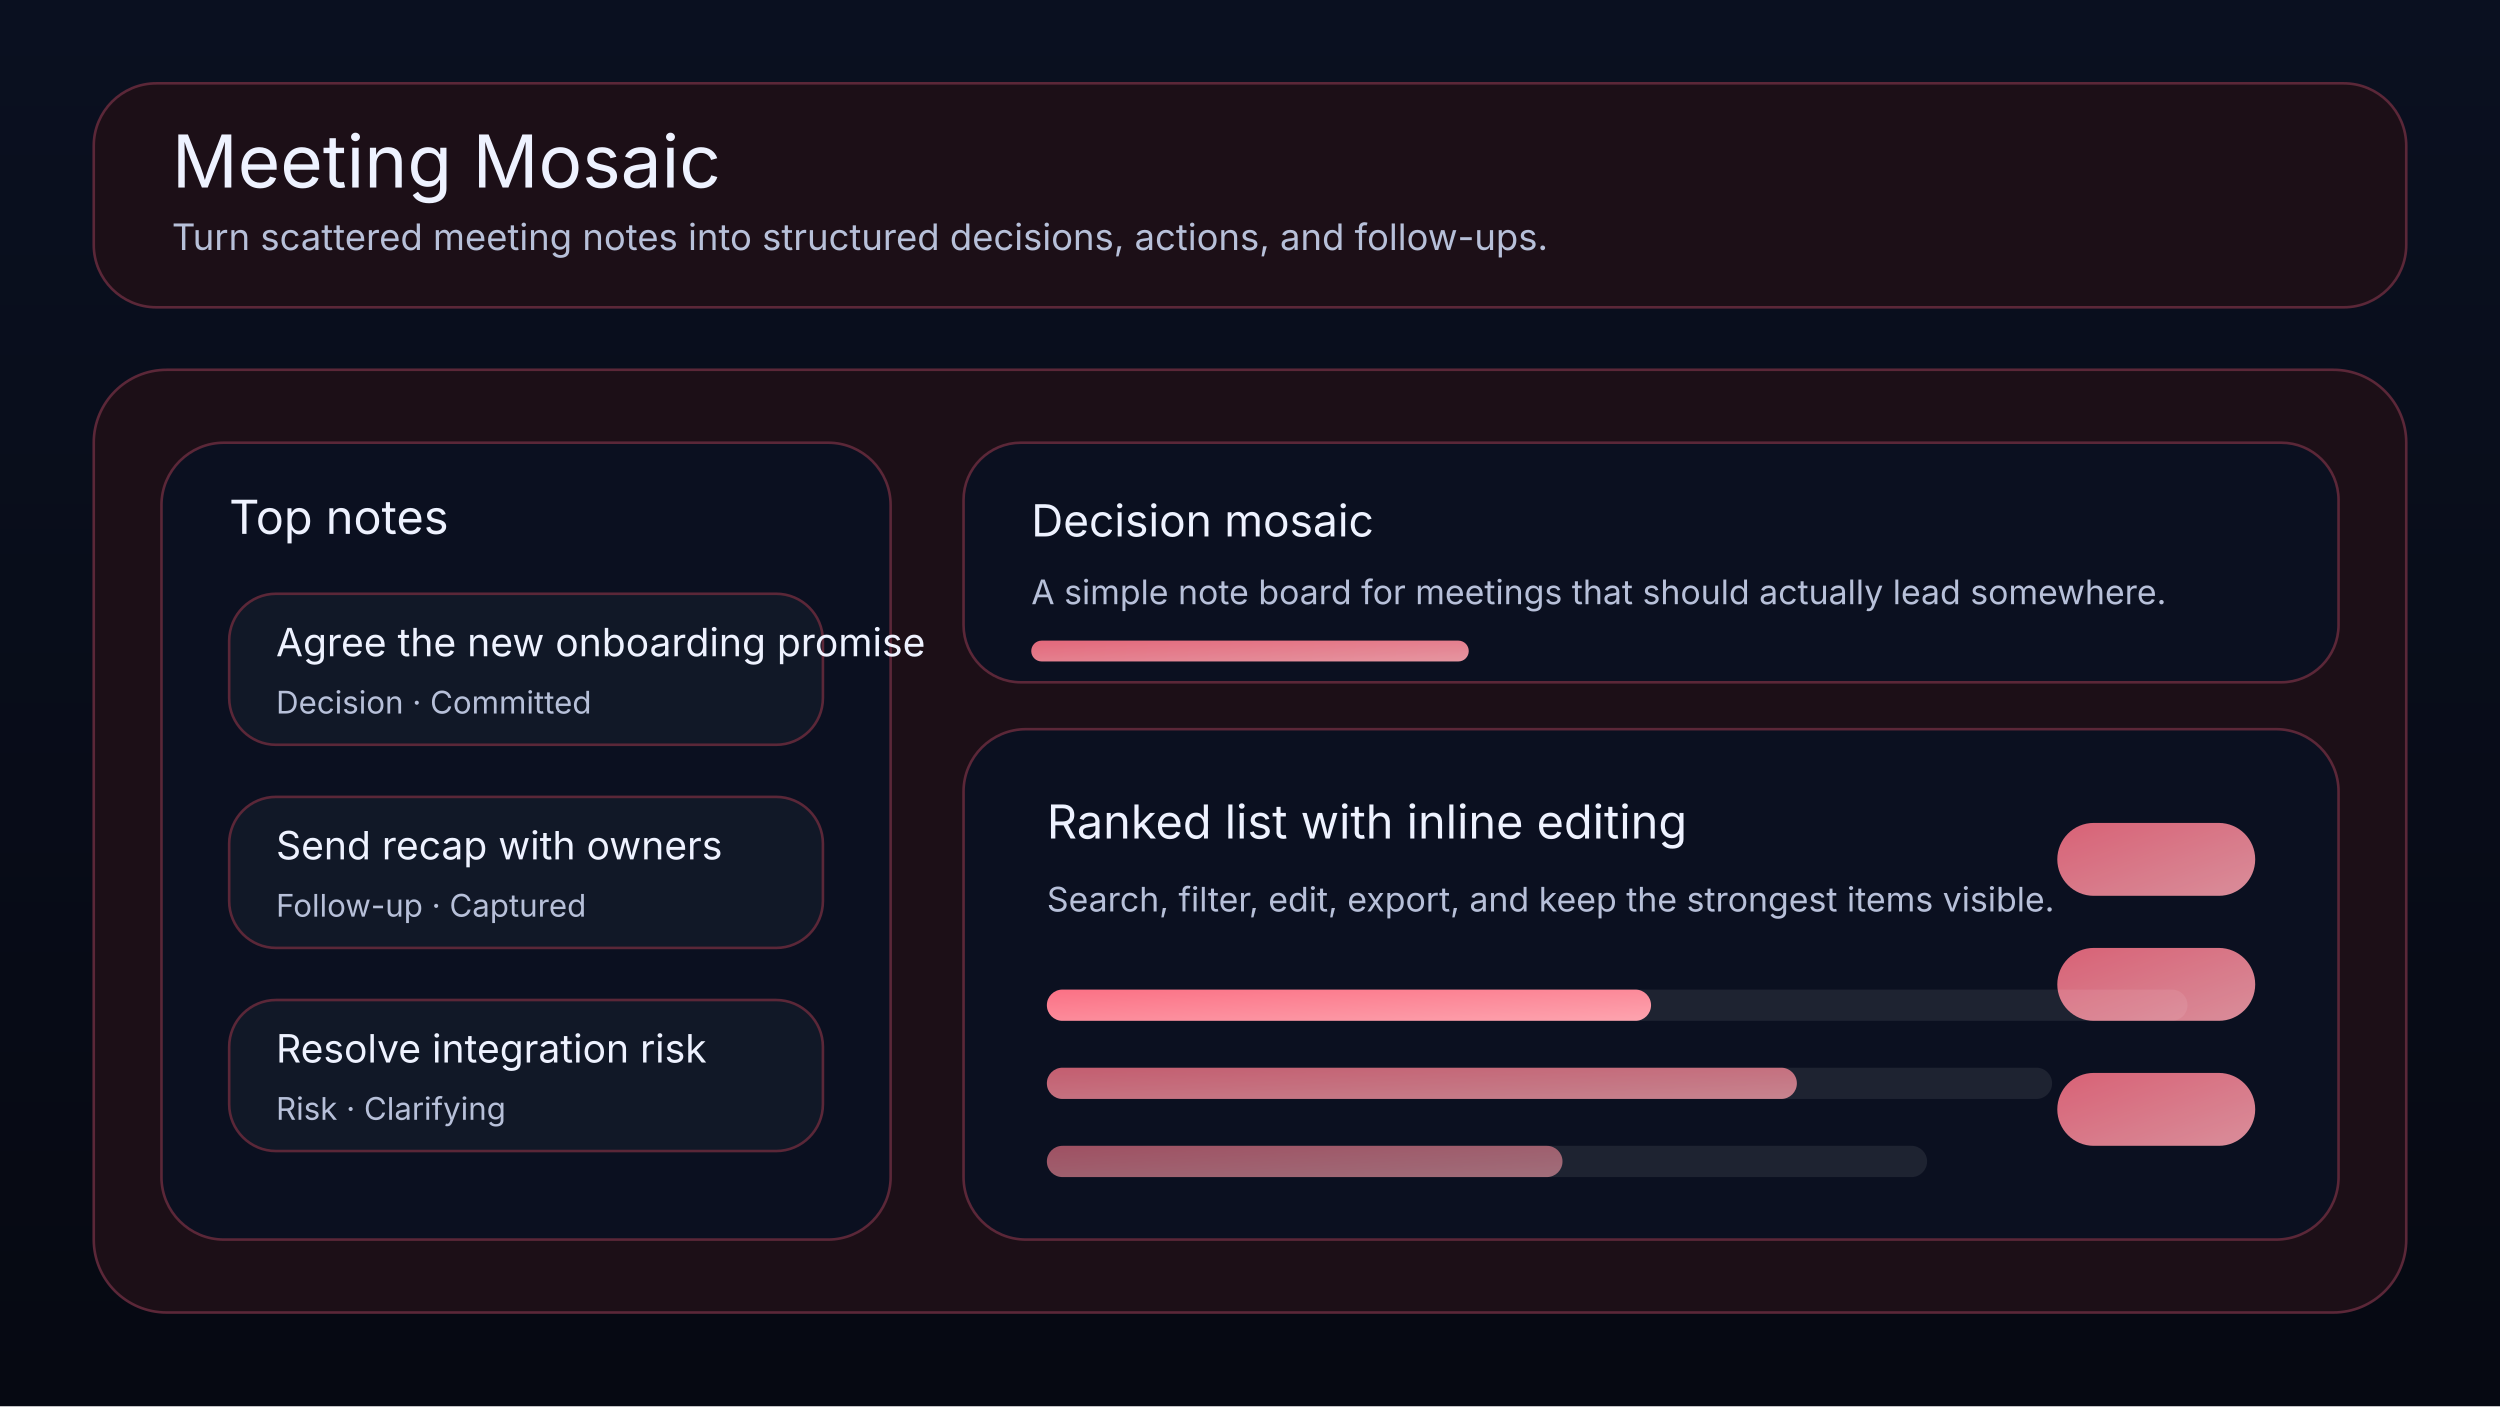
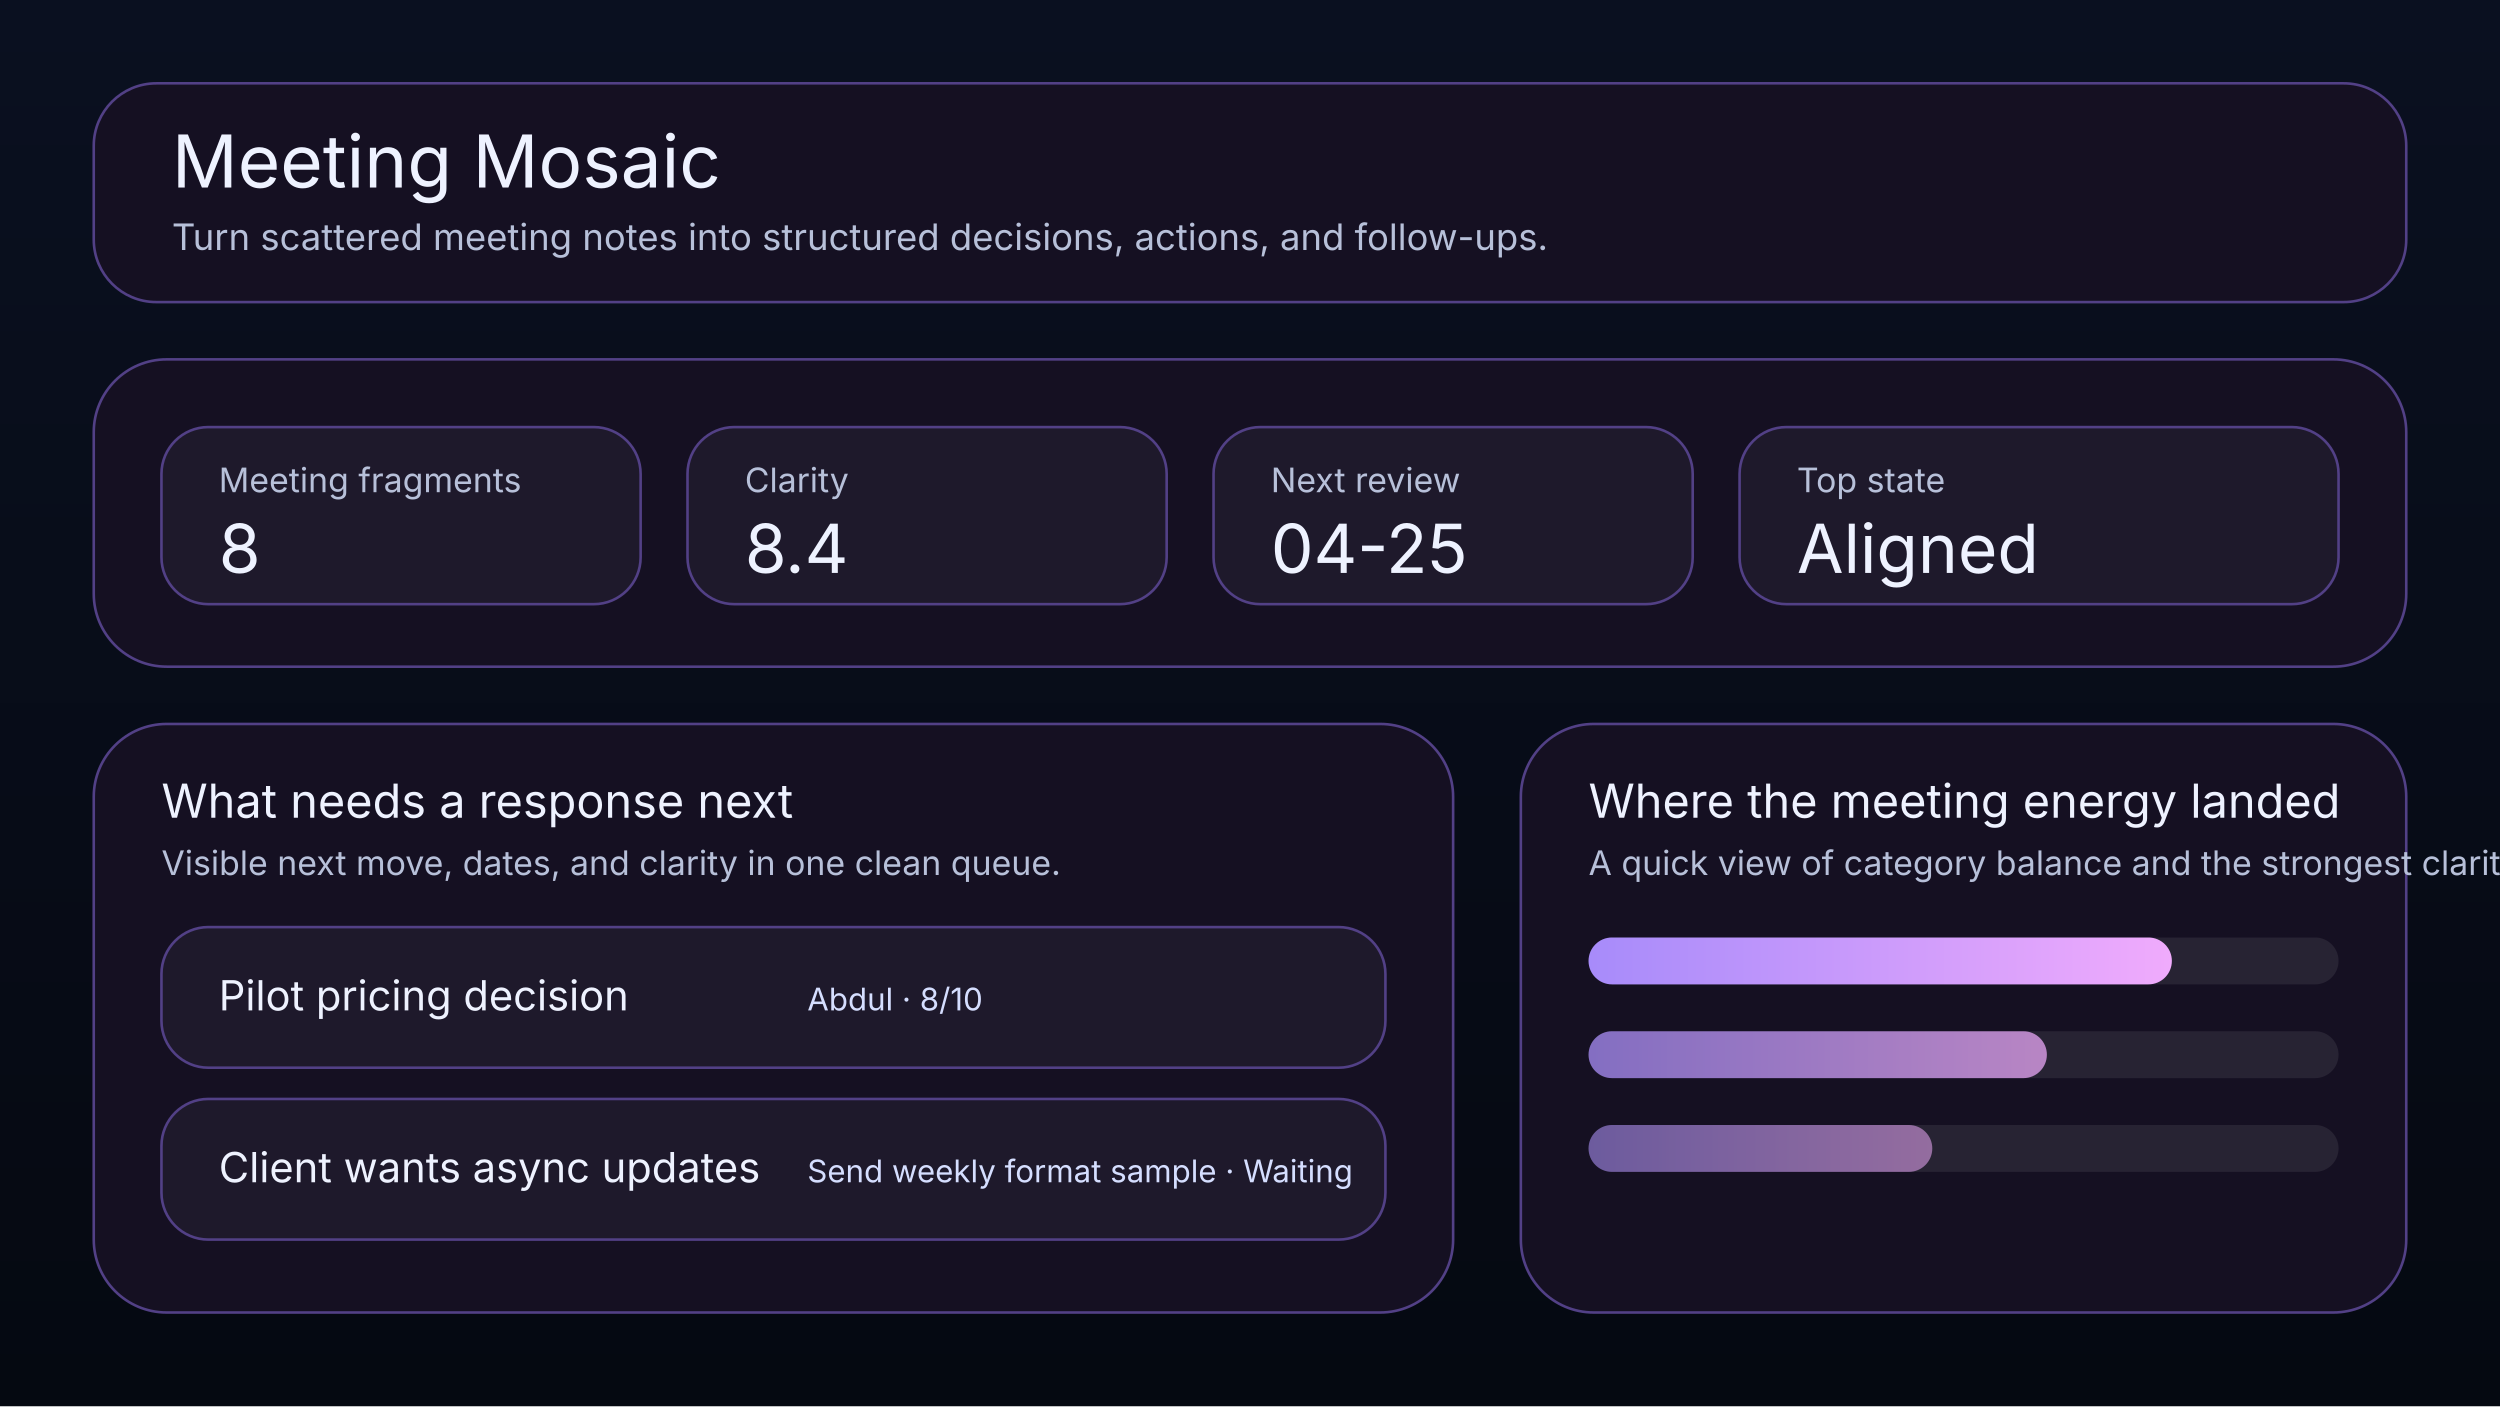
<svg xmlns="http://www.w3.org/2000/svg" viewBox="0 0 960 540" role="img" aria-labelledby="title desc">
  <defs>
    <linearGradient id="bg" x1="0" y1="0" x2="0" y2="1">
      <stop offset="0%" stop-color="#0a1020" />
-       <stop offset="100%" stop-color="#060912" />
+       <stop offset="100%" stop-color="#050911" />
    </linearGradient>
-     <linearGradient id="accent" x1="0" y1="0" x2="1" y2="1">
-       <stop offset="0%" stop-color="#fb7185" />
-       <stop offset="100%" stop-color="#fda4af" />
+     <linearGradient id="accent" x1="0" y1="0" x2="1" y2="0">
+       <stop offset="0%" stop-color="#a78bfa" />
+       <stop offset="100%" stop-color="#f0abfc" />
    </linearGradient>
  </defs>
  <rect width="960" height="540" fill="url(#bg)" />
-   <rect x="36" y="32" width="888" height="86" rx="24" fill="#1c0f17" stroke="#5b2738" />
+   <rect x="36" y="32" width="888" height="84" rx="24" fill="#151022" stroke="#524086" />
  <text x="66" y="72" font-family="Inter, Arial, sans-serif" font-size="28" fill="#eef2ff">Meeting Mosaic</text>
  <text x="66" y="96" font-family="Inter, Arial, sans-serif" font-size="14" fill="#b7c0d9">Turn scattered meeting notes into structured decisions, actions, and follow-ups.</text>
-   <rect x="36" y="142" width="888" height="362" rx="28" fill="#1c0f17" stroke="#5b2738" />
-   <rect x="62" y="170" width="280" height="306" rx="24" fill="#0b1020" stroke="#5b2738" />
-   <rect x="370" y="170" width="528" height="92" rx="22" fill="#0b1020" stroke="#5b2738" />
-   <text x="88" y="205" font-family="Inter, Arial, sans-serif" font-size="18" fill="#eef2ff">Top notes</text>
-   <text x="396" y="206" font-family="Inter, Arial, sans-serif" font-size="17" fill="#eef2ff">Decision mosaic</text>
-   <text x="396" y="232" font-family="Inter, Arial, sans-serif" font-size="13" fill="#b7c0d9">A simple note board for meetings that should actually lead somewhere.</text>
-   <rect x="396" y="246" width="168" height="8" rx="4" fill="url(#accent)" opacity="0.9" />
-   <rect x="370" y="280" width="528" height="196" rx="24" fill="#0b1020" stroke="#5b2738" />
-   <rect x="88" y="228" width="228" height="58" rx="18" fill="#111827" stroke="#5b2738" />
-   <text x="106" y="252" font-family="Inter, Arial, sans-serif" font-size="15" fill="#eef2ff">Agree the new onboarding promise</text>
-   <text x="106" y="274" font-family="Inter, Arial, sans-serif" font-size="12" fill="#b7c0d9">Decision · Committed</text>
-   <rect x="790" y="316" width="76" height="28" rx="14" fill="url(#accent)" opacity="0.85" />
-   <rect x="88" y="306" width="228" height="58" rx="18" fill="#111827" stroke="#5b2738" />
-   <text x="106" y="330" font-family="Inter, Arial, sans-serif" font-size="15" fill="#eef2ff">Send recap with owners</text>
-   <text x="106" y="352" font-family="Inter, Arial, sans-serif" font-size="12" fill="#b7c0d9">Follow-up · Captured</text>
-   <rect x="790" y="364" width="76" height="28" rx="14" fill="url(#accent)" opacity="0.85" />
-   <rect x="88" y="384" width="228" height="58" rx="18" fill="#111827" stroke="#5b2738" />
-   <text x="106" y="408" font-family="Inter, Arial, sans-serif" font-size="15" fill="#eef2ff">Resolve integration risk</text>
-   <text x="106" y="430" font-family="Inter, Arial, sans-serif" font-size="12" fill="#b7c0d9">Risk · Clarifying</text>
-   <rect x="790" y="412" width="76" height="28" rx="14" fill="url(#accent)" opacity="0.85" />
-   <text x="402" y="322" font-family="Inter, Arial, sans-serif" font-size="18" fill="#eef2ff">Ranked list with inline editing</text>
-   <text x="402" y="350" font-family="Inter, Arial, sans-serif" font-size="13" fill="#b7c0d9">Search, filter, edit, export, and keep the strongest items visible.</text>
-   <rect x="402" y="380" width="438" height="12" rx="6" fill="rgba(255,255,255,0.08)" />
-   <rect x="402" y="380" width="232" height="12" rx="6" fill="url(#accent)" />
-   <rect x="402" y="410" width="386" height="12" rx="6" fill="rgba(255,255,255,0.08)" />
-   <rect x="402" y="410" width="288" height="12" rx="6" fill="url(#accent)" opacity="0.75" />
-   <rect x="402" y="440" width="338" height="12" rx="6" fill="rgba(255,255,255,0.08)" />
-   <rect x="402" y="440" width="198" height="12" rx="6" fill="url(#accent)" opacity="0.58" />
+   <rect x="36" y="138" width="888" height="118" rx="28" fill="#151022" stroke="#524086" />
+   <rect x="62" y="164" width="184" height="68" rx="18" fill="rgba(255,255,255,0.04)" stroke="#524086" />
+   <rect x="264" y="164" width="184" height="68" rx="18" fill="rgba(255,255,255,0.04)" stroke="#524086" />
+   <rect x="466" y="164" width="184" height="68" rx="18" fill="rgba(255,255,255,0.04)" stroke="#524086" />
+   <rect x="668" y="164" width="230" height="68" rx="18" fill="rgba(255,255,255,0.04)" stroke="#524086" />
+   <text x="84" y="189" font-family="Inter, Arial, sans-serif" font-size="13" fill="#b7c0d9">Meeting fragments</text>
+   <text x="84" y="220" font-family="Inter, Arial, sans-serif" font-size="26" fill="#eef2ff">8</text>
+   <text x="286" y="189" font-family="Inter, Arial, sans-serif" font-size="13" fill="#b7c0d9">Clarity</text>
+   <text x="286" y="220" font-family="Inter, Arial, sans-serif" font-size="26" fill="#eef2ff">8.4</text>
+   <text x="488" y="189" font-family="Inter, Arial, sans-serif" font-size="13" fill="#b7c0d9">Next review</text>
+   <text x="488" y="220" font-family="Inter, Arial, sans-serif" font-size="26" fill="#eef2ff">04-25</text>
+   <text x="690" y="189" font-family="Inter, Arial, sans-serif" font-size="13" fill="#b7c0d9">Top state</text>
+   <text x="690" y="220" font-family="Inter, Arial, sans-serif" font-size="26" fill="#eef2ff">Aligned</text>
+   <rect x="36" y="278" width="522" height="226" rx="28" fill="#151022" stroke="#524086" />
+   <text x="62" y="314" font-family="Inter, Arial, sans-serif" font-size="18" fill="#eef2ff">What needs a response next</text>
+   <text x="62" y="336" font-family="Inter, Arial, sans-serif" font-size="13" fill="#b7c0d9">Visible next move, dates, and clarity in one clean queue.</text>
+   <rect x="62" y="356" width="470" height="54" rx="18" fill="rgba(255,255,255,0.04)" stroke="#524086" />
+   <text x="84" y="388" font-family="Inter, Arial, sans-serif" font-size="16" fill="#eef2ff">Pilot pricing decision</text>
+   <text x="310" y="388" font-family="Inter, Arial, sans-serif" font-size="12" fill="#d5deff">Abdul · 8/10</text>
+   <rect x="62" y="422" width="470" height="54" rx="18" fill="rgba(255,255,255,0.04)" stroke="#524086" />
+   <text x="84" y="454" font-family="Inter, Arial, sans-serif" font-size="16" fill="#eef2ff">Client wants async updates</text>
+   <text x="310" y="454" font-family="Inter, Arial, sans-serif" font-size="12" fill="#d5deff">Send weekly format sample · Waiting</text>
+   <rect x="584" y="278" width="340" height="226" rx="28" fill="#151022" stroke="#524086" />
+   <text x="610" y="314" font-family="Inter, Arial, sans-serif" font-size="18" fill="#eef2ff">Where the meeting energy landed</text>
+   <text x="610" y="336" font-family="Inter, Arial, sans-serif" font-size="13" fill="#b7c0d9">A quick view of category balance and the strongest clarity signal.</text>
+   <rect x="610" y="360" width="288" height="18" rx="9" fill="rgba(255,255,255,0.08)" />
+   <rect x="610" y="360" width="224" height="18" rx="9" fill="url(#accent)" />
+   <rect x="610" y="396" width="288" height="18" rx="9" fill="rgba(255,255,255,0.08)" />
+   <rect x="610" y="396" width="176" height="18" rx="9" fill="url(#accent)" opacity="0.72" />
+   <rect x="610" y="432" width="288" height="18" rx="9" fill="rgba(255,255,255,0.08)" />
+   <rect x="610" y="432" width="132" height="18" rx="9" fill="url(#accent)" opacity="0.54" />
</svg>
